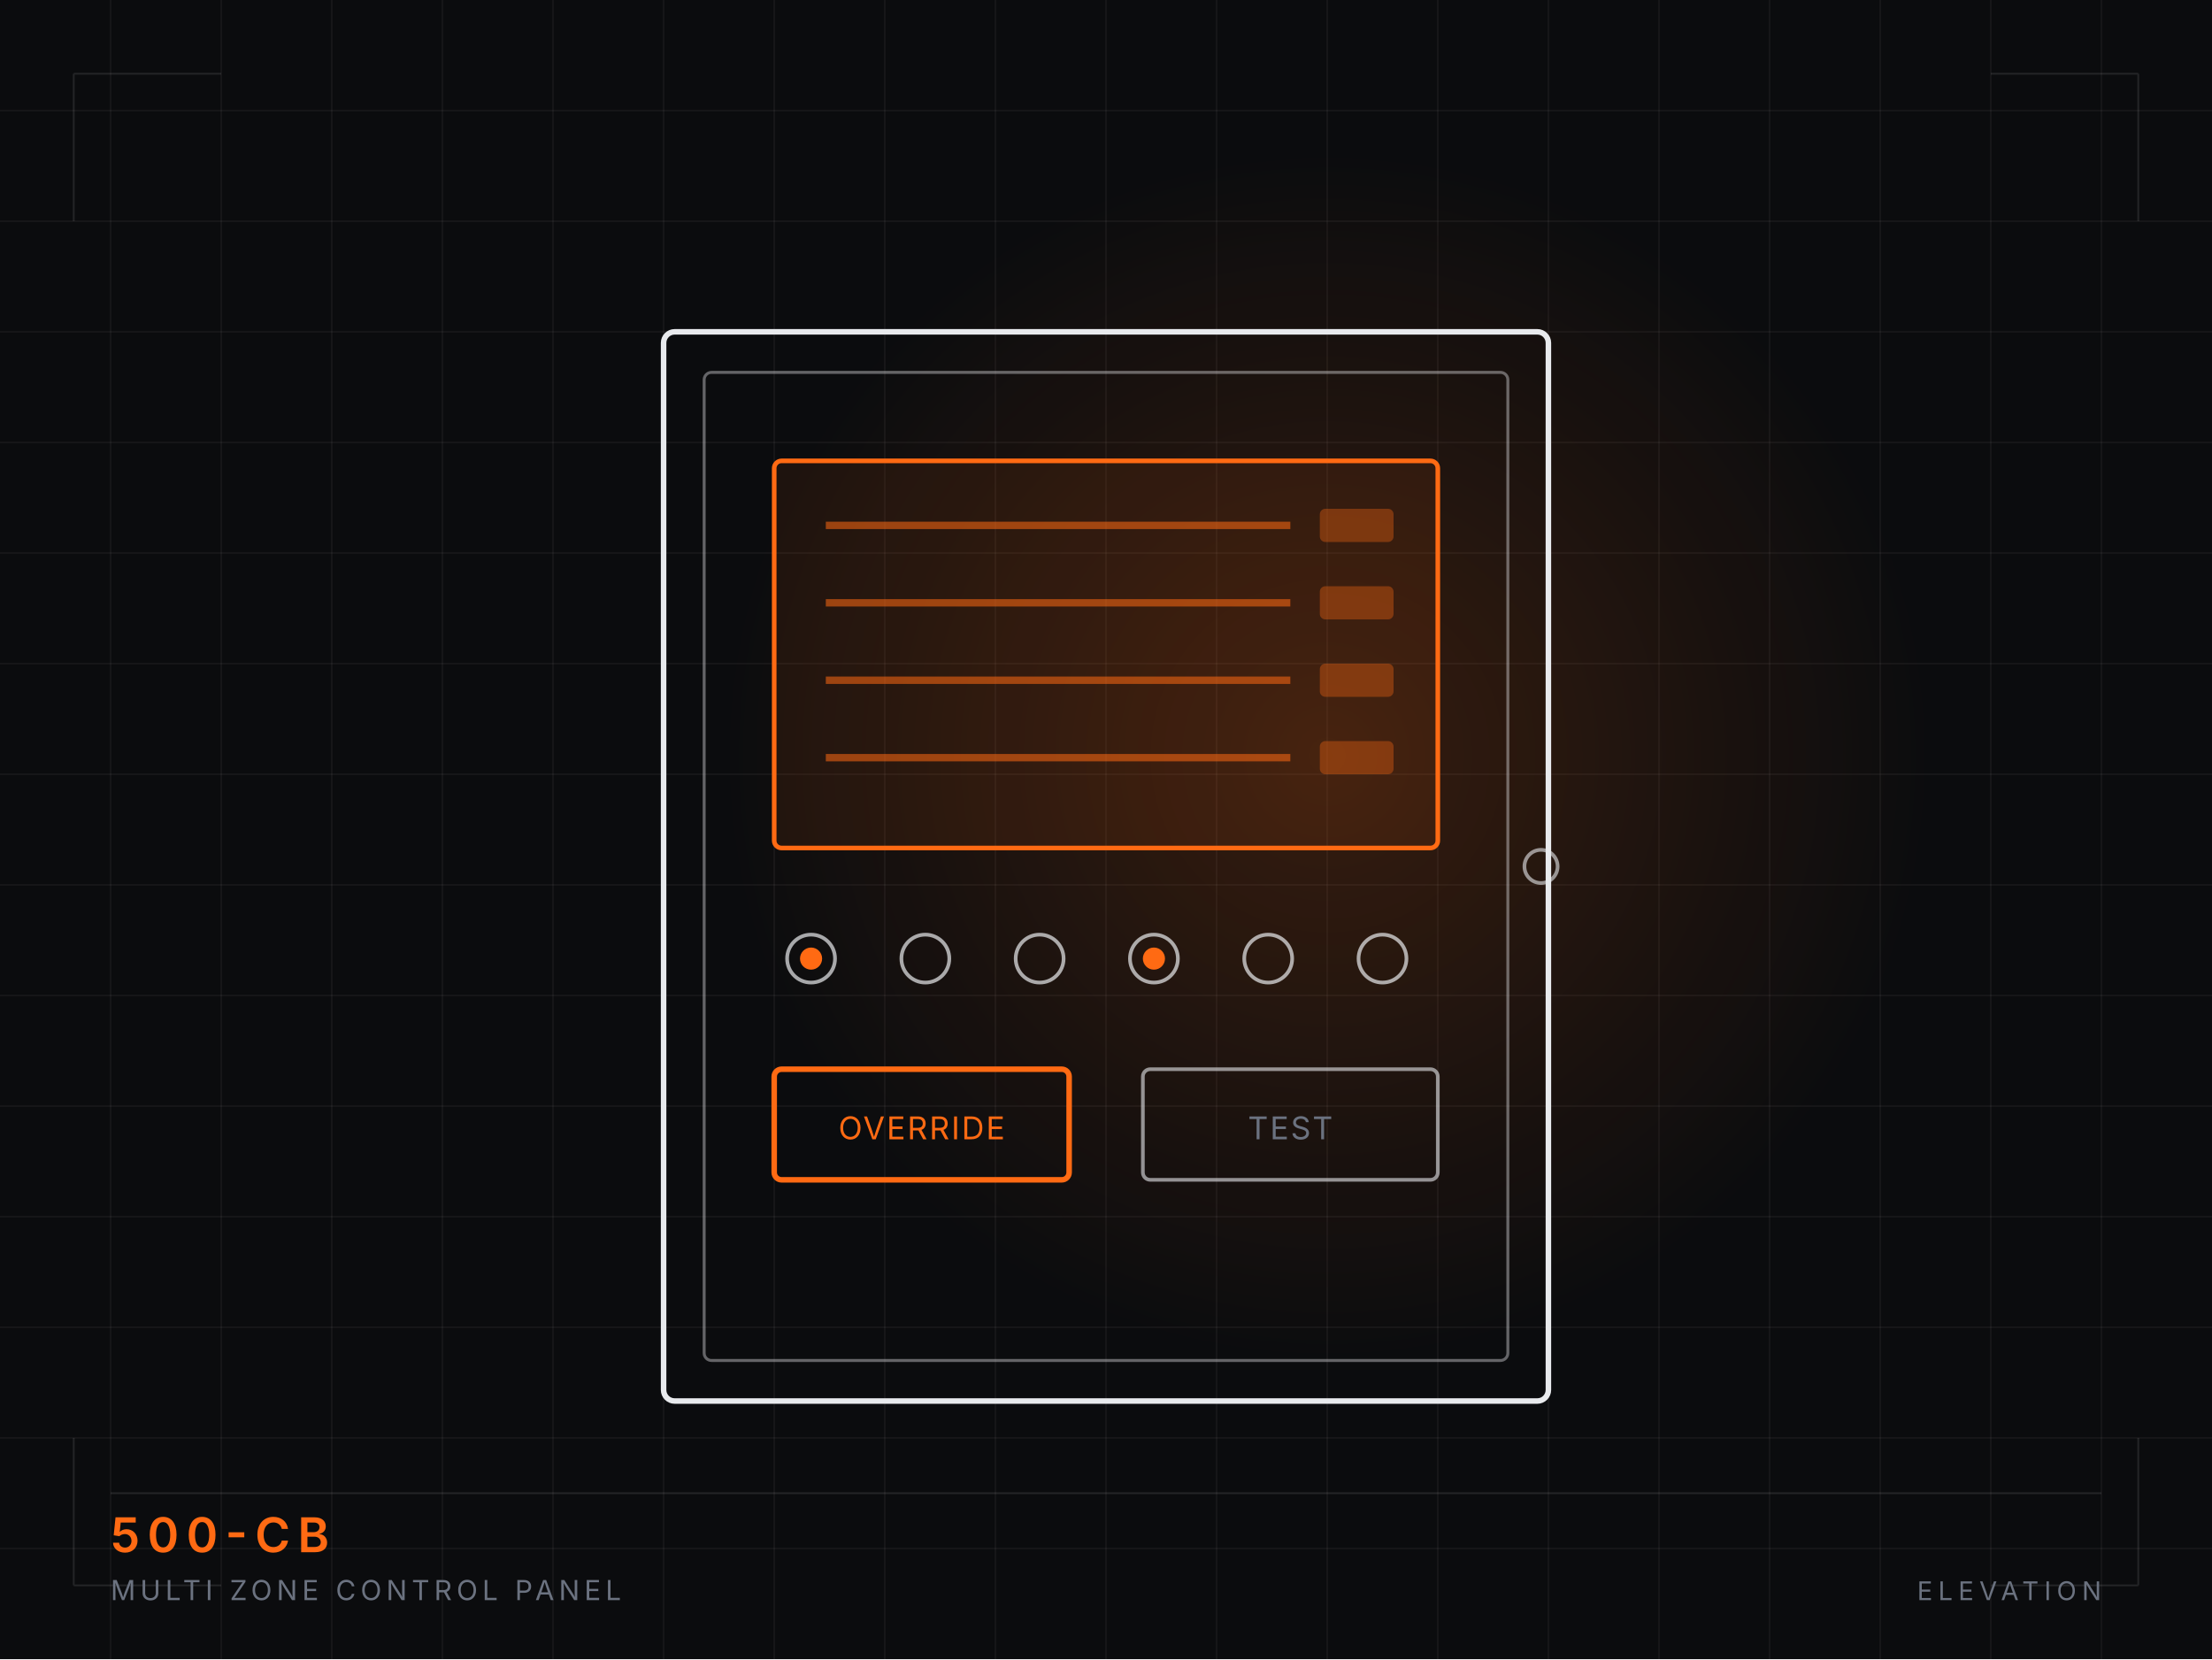
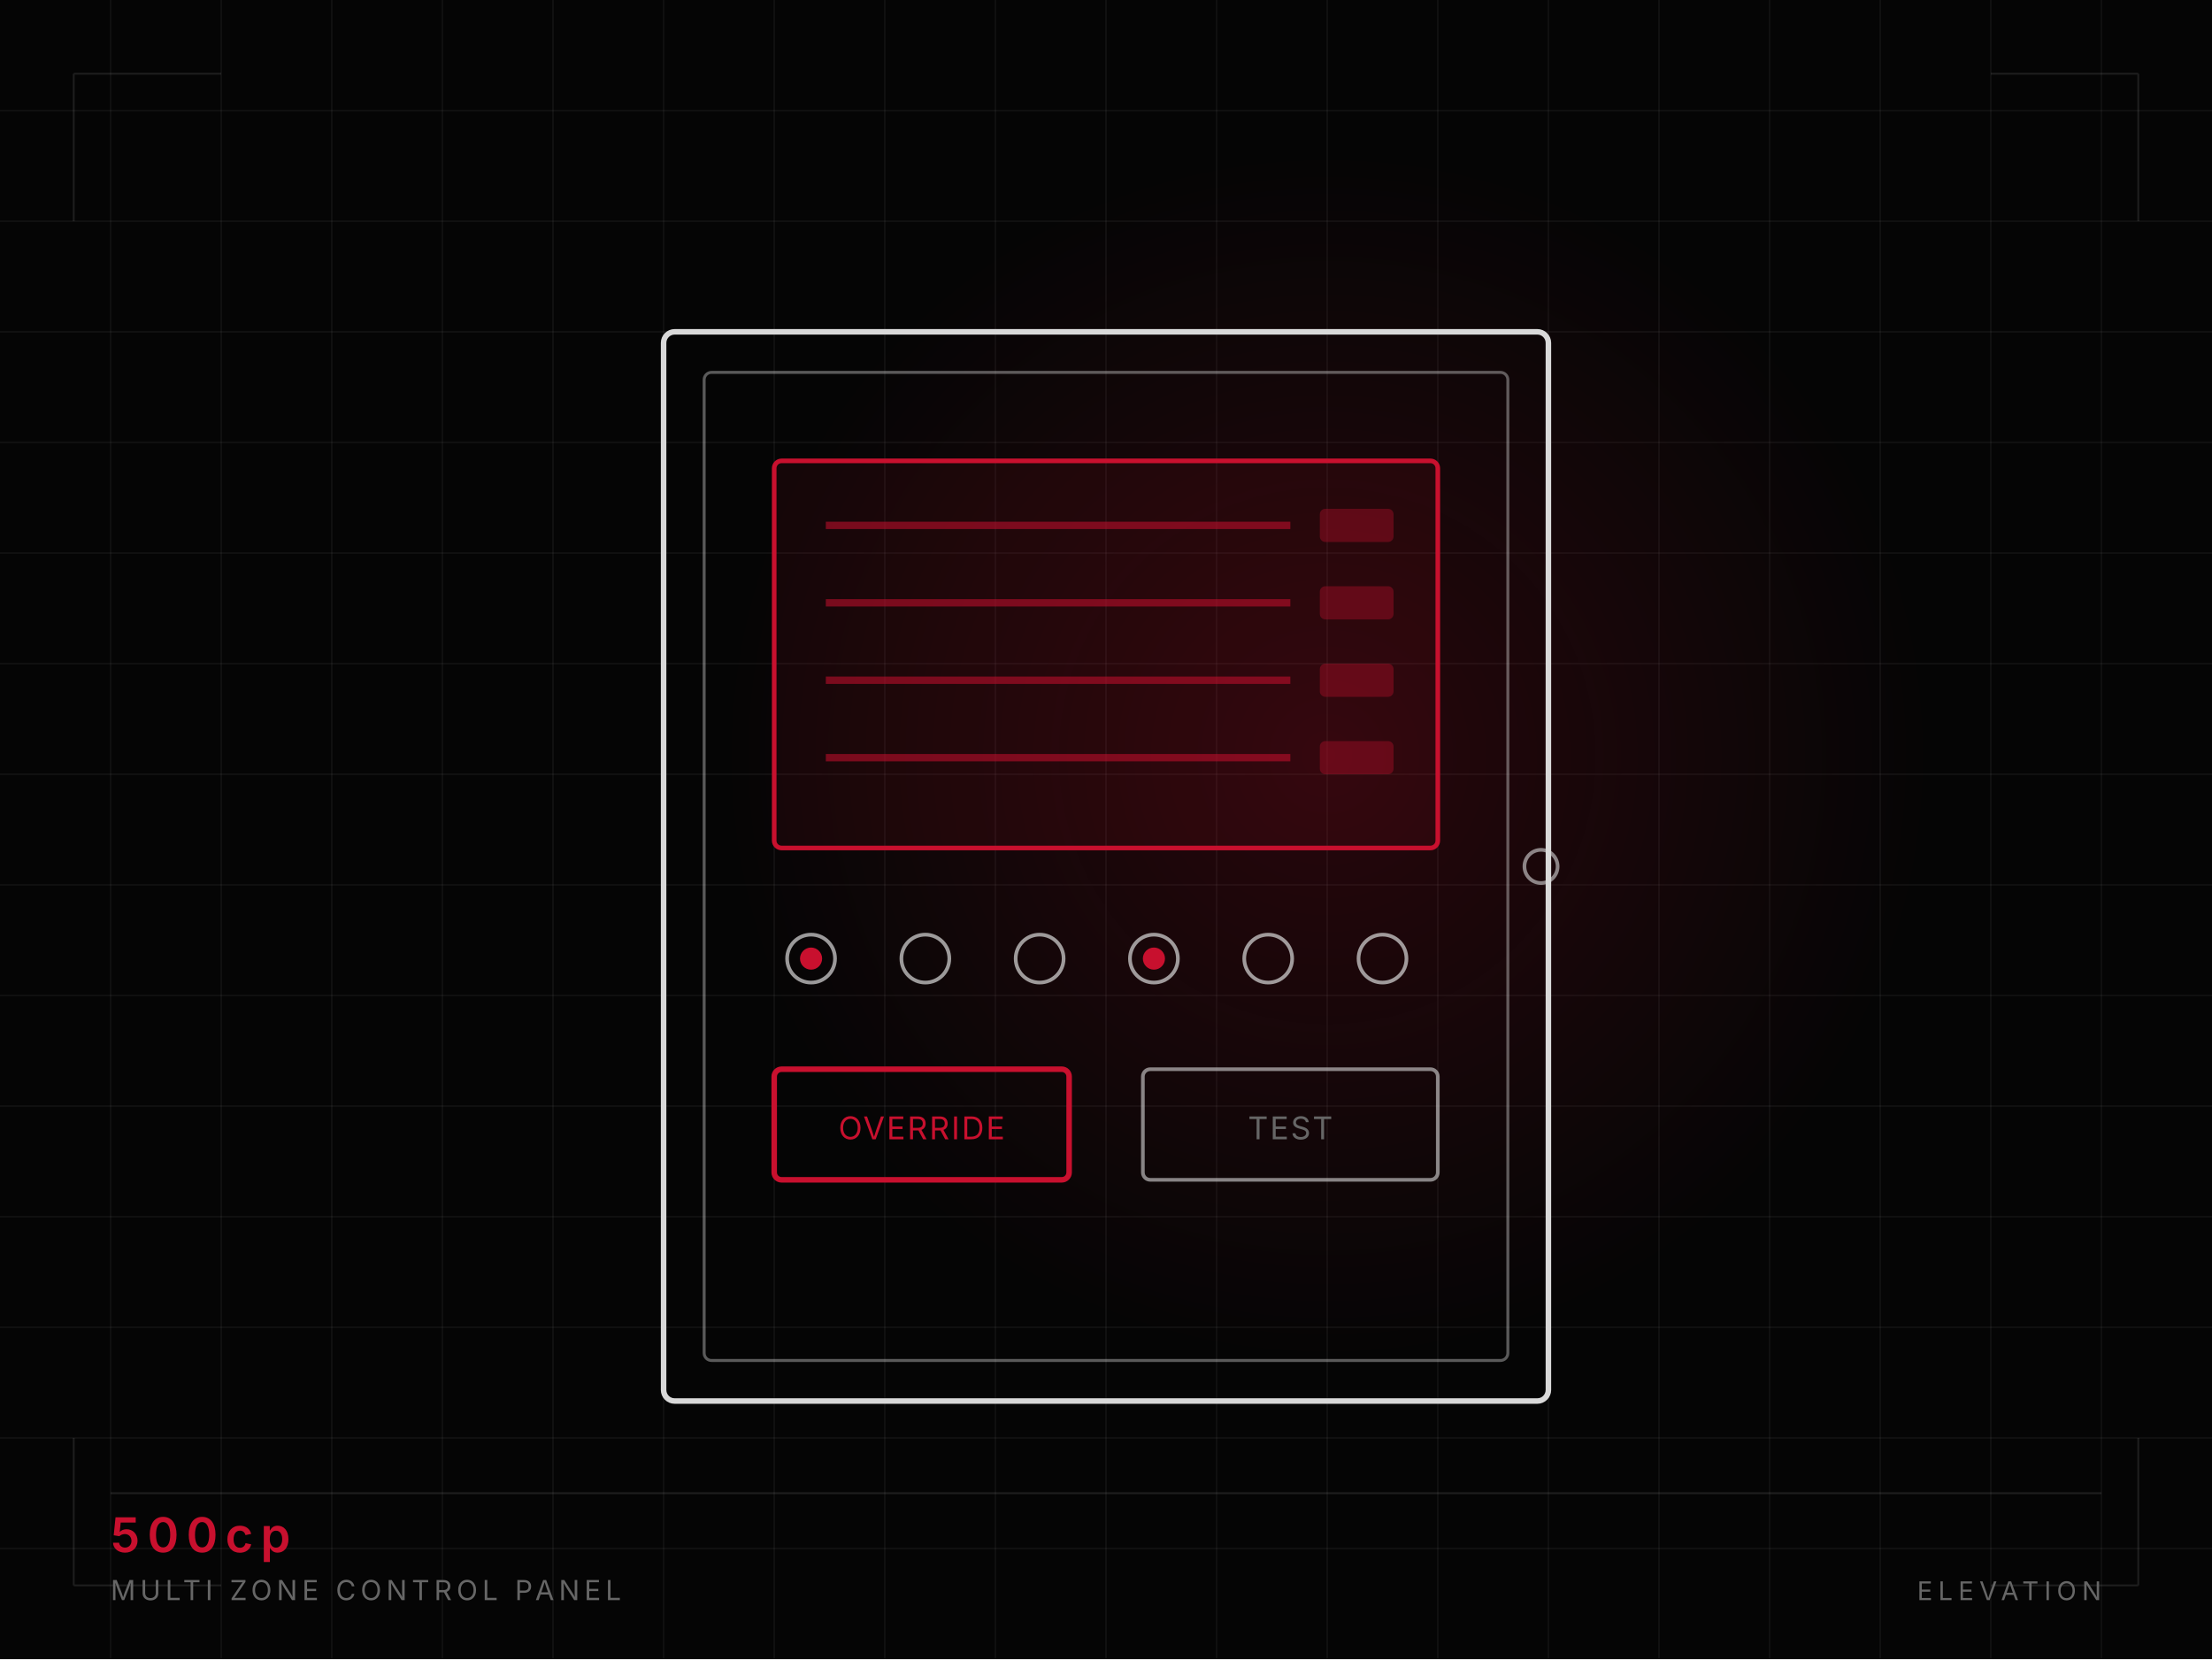
- <svg xmlns="http://www.w3.org/2000/svg" viewBox="0 0 1200 900" width="1200" height="900" role="img" aria-label="500-CB elevation">
+ <svg xmlns="http://www.w3.org/2000/svg" viewBox="0 0 1200 900" width="1200" height="900" role="img" aria-label="500cp elevation">
  <defs>
    <radialGradient id="glow">
-       <stop offset="0%" stop-color="#ff6a13" stop-opacity=".18" />
-       <stop offset="100%" stop-color="#ff6a13" stop-opacity="0" />
+       <stop offset="0%" stop-color="#c8102e" stop-opacity=".18" />
+       <stop offset="100%" stop-color="#c8102e" stop-opacity="0" />
    </radialGradient>
  </defs>
-   <rect width="1200" height="900" fill="#0b0c0e" />
+   <rect width="1200" height="900" fill="#050505" />
  <g stroke="#ffffff" stroke-opacity="0.045" stroke-width="1">
    <path d="M60 0V900" />
    <path d="M120 0V900" />
    <path d="M180 0V900" />
    <path d="M240 0V900" />
    <path d="M300 0V900" />
    <path d="M360 0V900" />
    <path d="M420 0V900" />
    <path d="M480 0V900" />
    <path d="M540 0V900" />
    <path d="M600 0V900" />
    <path d="M660 0V900" />
    <path d="M720 0V900" />
    <path d="M780 0V900" />
    <path d="M840 0V900" />
    <path d="M900 0V900" />
    <path d="M960 0V900" />
    <path d="M1020 0V900" />
    <path d="M1080 0V900" />
    <path d="M1140 0V900" />
    <path d="M0 60H1200" />
    <path d="M0 120H1200" />
    <path d="M0 180H1200" />
    <path d="M0 240H1200" />
    <path d="M0 300H1200" />
    <path d="M0 360H1200" />
    <path d="M0 420H1200" />
    <path d="M0 480H1200" />
    <path d="M0 540H1200" />
    <path d="M0 600H1200" />
    <path d="M0 660H1200" />
    <path d="M0 720H1200" />
    <path d="M0 780H1200" />
    <path d="M0 840H1200" />
  </g>
  <g stroke="#ffffff" stroke-opacity="0.10" stroke-width="1">
    <path d="M40 40H120M40 40V120" />
    <path d="M1160 40H1080M1160 40V120" />
    <path d="M40 860H120M40 860V780" />
    <path d="M1160 860H1080M1160 860V780" />
  </g>
  <circle cx="720" cy="410" r="330" fill="url(#glow)" />
-   <text x="60" y="842" fill="#ff6a13" font-family="Barlow Condensed,Inter,sans-serif" font-size="26" font-weight="600" letter-spacing="4">500-CB</text>
-   <text x="60" y="868" fill="#6b7280" font-family="Inter,sans-serif" font-size="15" letter-spacing="2.5">MULTI ZONE CONTROL PANEL</text>
-   <text x="1140" y="868" fill="#6b7280" text-anchor="end" font-family="Inter,sans-serif" font-size="14" letter-spacing="3">ELEVATION</text>
+   <text x="60" y="842" fill="#c8102e" font-family="Barlow Condensed,Inter,sans-serif" font-size="26" font-weight="600" letter-spacing="4">500cp</text>
+   <text x="60" y="868" fill="#666666" font-family="Inter,sans-serif" font-size="15" letter-spacing="2.5">MULTI ZONE CONTROL PANEL</text>
+   <text x="1140" y="868" fill="#666666" text-anchor="end" font-family="Inter,sans-serif" font-size="14" letter-spacing="3">ELEVATION</text>
  <path d="M60 810H1140" stroke="#ffffff" stroke-opacity="0.10" />
-   <rect x="360" y="180" width="480" height="580" rx="6" fill="none" stroke="#e8eaed" stroke-width="3" />
-   <rect x="382" y="202" width="436" height="536" rx="4" fill="none" stroke="#e8eaed" stroke-opacity=".4" stroke-width="1.6" />
-   <rect x="420" y="250" width="360" height="210" rx="4" fill="#ff6a13" fill-opacity=".08" stroke="#ff6a13" stroke-width="2.5" />
-   <path d="M448 285H700" stroke="#ff6a13" stroke-opacity=".55" stroke-width="4" />
-   <rect x="716" y="276" width="40" height="18" rx="3" fill="#ff6a13" fill-opacity=".35" />
-   <path d="M448 327H700" stroke="#ff6a13" stroke-opacity=".55" stroke-width="4" />
-   <rect x="716" y="318" width="40" height="18" rx="3" fill="#ff6a13" fill-opacity=".35" />
-   <path d="M448 369H700" stroke="#ff6a13" stroke-opacity=".55" stroke-width="4" />
-   <rect x="716" y="360" width="40" height="18" rx="3" fill="#ff6a13" fill-opacity=".35" />
-   <path d="M448 411H700" stroke="#ff6a13" stroke-opacity=".55" stroke-width="4" />
-   <rect x="716" y="402" width="40" height="18" rx="3" fill="#ff6a13" fill-opacity=".35" />
-   <circle cx="440" cy="520" r="13" fill="none" stroke="#e8eaed" stroke-opacity=".7" stroke-width="2" />
-   <circle cx="440" cy="520" r="6" fill="#ff6a13" />
-   <circle cx="502" cy="520" r="13" fill="none" stroke="#e8eaed" stroke-opacity=".7" stroke-width="2" />
-   <circle cx="564" cy="520" r="13" fill="none" stroke="#e8eaed" stroke-opacity=".7" stroke-width="2" />
-   <circle cx="626" cy="520" r="13" fill="none" stroke="#e8eaed" stroke-opacity=".7" stroke-width="2" />
-   <circle cx="626" cy="520" r="6" fill="#ff6a13" />
-   <circle cx="688" cy="520" r="13" fill="none" stroke="#e8eaed" stroke-opacity=".7" stroke-width="2" />
-   <circle cx="750" cy="520" r="13" fill="none" stroke="#e8eaed" stroke-opacity=".7" stroke-width="2" />
-   <rect x="420" y="580" width="160" height="60" rx="4" fill="none" stroke="#ff6a13" stroke-width="3" />
-   <text x="500" y="618" text-anchor="middle" fill="#ff6a13" font-family="Inter,sans-serif" font-size="17" letter-spacing="1">OVERRIDE</text>
-   <rect x="620" y="580" width="160" height="60" rx="4" fill="none" stroke="#e8eaed" stroke-opacity=".6" stroke-width="2" />
-   <text x="700" y="618" text-anchor="middle" fill="#6b7280" font-family="Inter,sans-serif" font-size="17" letter-spacing="1">TEST</text>
-   <circle cx="836" cy="470" r="9" fill="none" stroke="#e8eaed" stroke-opacity=".6" stroke-width="2" />
+   <rect x="360" y="180" width="480" height="580" rx="6" fill="none" stroke="#d9d9d9" stroke-width="3" />
+   <rect x="382" y="202" width="436" height="536" rx="4" fill="none" stroke="#d9d9d9" stroke-opacity=".4" stroke-width="1.6" />
+   <rect x="420" y="250" width="360" height="210" rx="4" fill="#c8102e" fill-opacity=".08" stroke="#c8102e" stroke-width="2.5" />
+   <path d="M448 285H700" stroke="#c8102e" stroke-opacity=".55" stroke-width="4" />
+   <rect x="716" y="276" width="40" height="18" rx="3" fill="#c8102e" fill-opacity=".35" />
+   <path d="M448 327H700" stroke="#c8102e" stroke-opacity=".55" stroke-width="4" />
+   <rect x="716" y="318" width="40" height="18" rx="3" fill="#c8102e" fill-opacity=".35" />
+   <path d="M448 369H700" stroke="#c8102e" stroke-opacity=".55" stroke-width="4" />
+   <rect x="716" y="360" width="40" height="18" rx="3" fill="#c8102e" fill-opacity=".35" />
+   <path d="M448 411H700" stroke="#c8102e" stroke-opacity=".55" stroke-width="4" />
+   <rect x="716" y="402" width="40" height="18" rx="3" fill="#c8102e" fill-opacity=".35" />
+   <circle cx="440" cy="520" r="13" fill="none" stroke="#d9d9d9" stroke-opacity=".7" stroke-width="2" />
+   <circle cx="440" cy="520" r="6" fill="#c8102e" />
+   <circle cx="502" cy="520" r="13" fill="none" stroke="#d9d9d9" stroke-opacity=".7" stroke-width="2" />
+   <circle cx="564" cy="520" r="13" fill="none" stroke="#d9d9d9" stroke-opacity=".7" stroke-width="2" />
+   <circle cx="626" cy="520" r="13" fill="none" stroke="#d9d9d9" stroke-opacity=".7" stroke-width="2" />
+   <circle cx="626" cy="520" r="6" fill="#c8102e" />
+   <circle cx="688" cy="520" r="13" fill="none" stroke="#d9d9d9" stroke-opacity=".7" stroke-width="2" />
+   <circle cx="750" cy="520" r="13" fill="none" stroke="#d9d9d9" stroke-opacity=".7" stroke-width="2" />
+   <rect x="420" y="580" width="160" height="60" rx="4" fill="none" stroke="#c8102e" stroke-width="3" />
+   <text x="500" y="618" text-anchor="middle" fill="#c8102e" font-family="Inter,sans-serif" font-size="17" letter-spacing="1">OVERRIDE</text>
+   <rect x="620" y="580" width="160" height="60" rx="4" fill="none" stroke="#d9d9d9" stroke-opacity=".6" stroke-width="2" />
+   <text x="700" y="618" text-anchor="middle" fill="#666666" font-family="Inter,sans-serif" font-size="17" letter-spacing="1">TEST</text>
+   <circle cx="836" cy="470" r="9" fill="none" stroke="#d9d9d9" stroke-opacity=".6" stroke-width="2" />
</svg>
